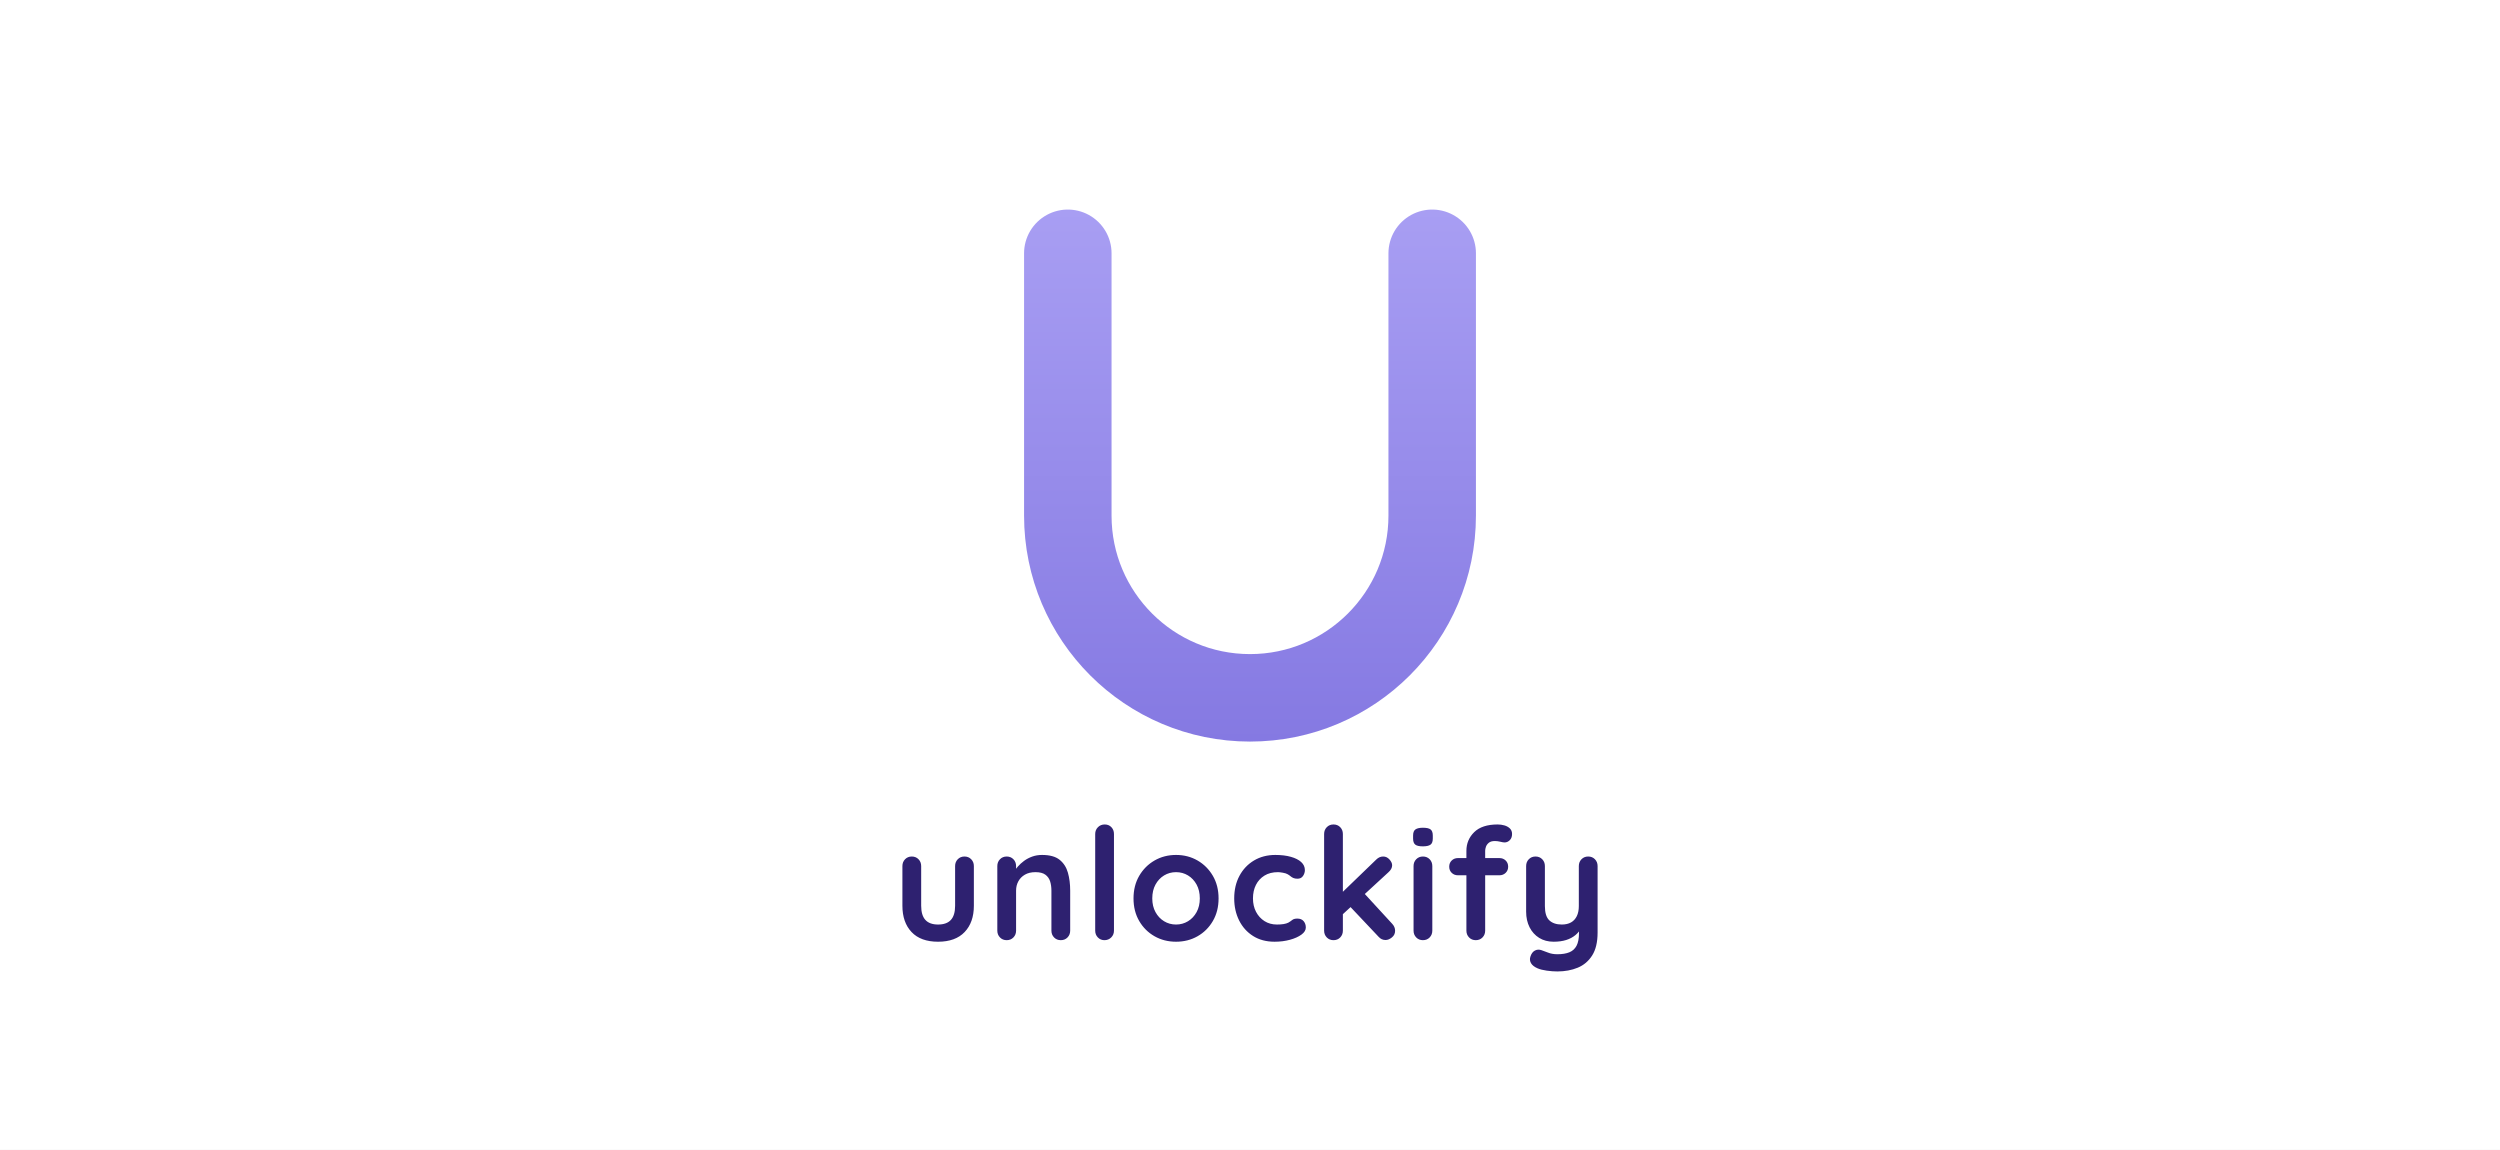
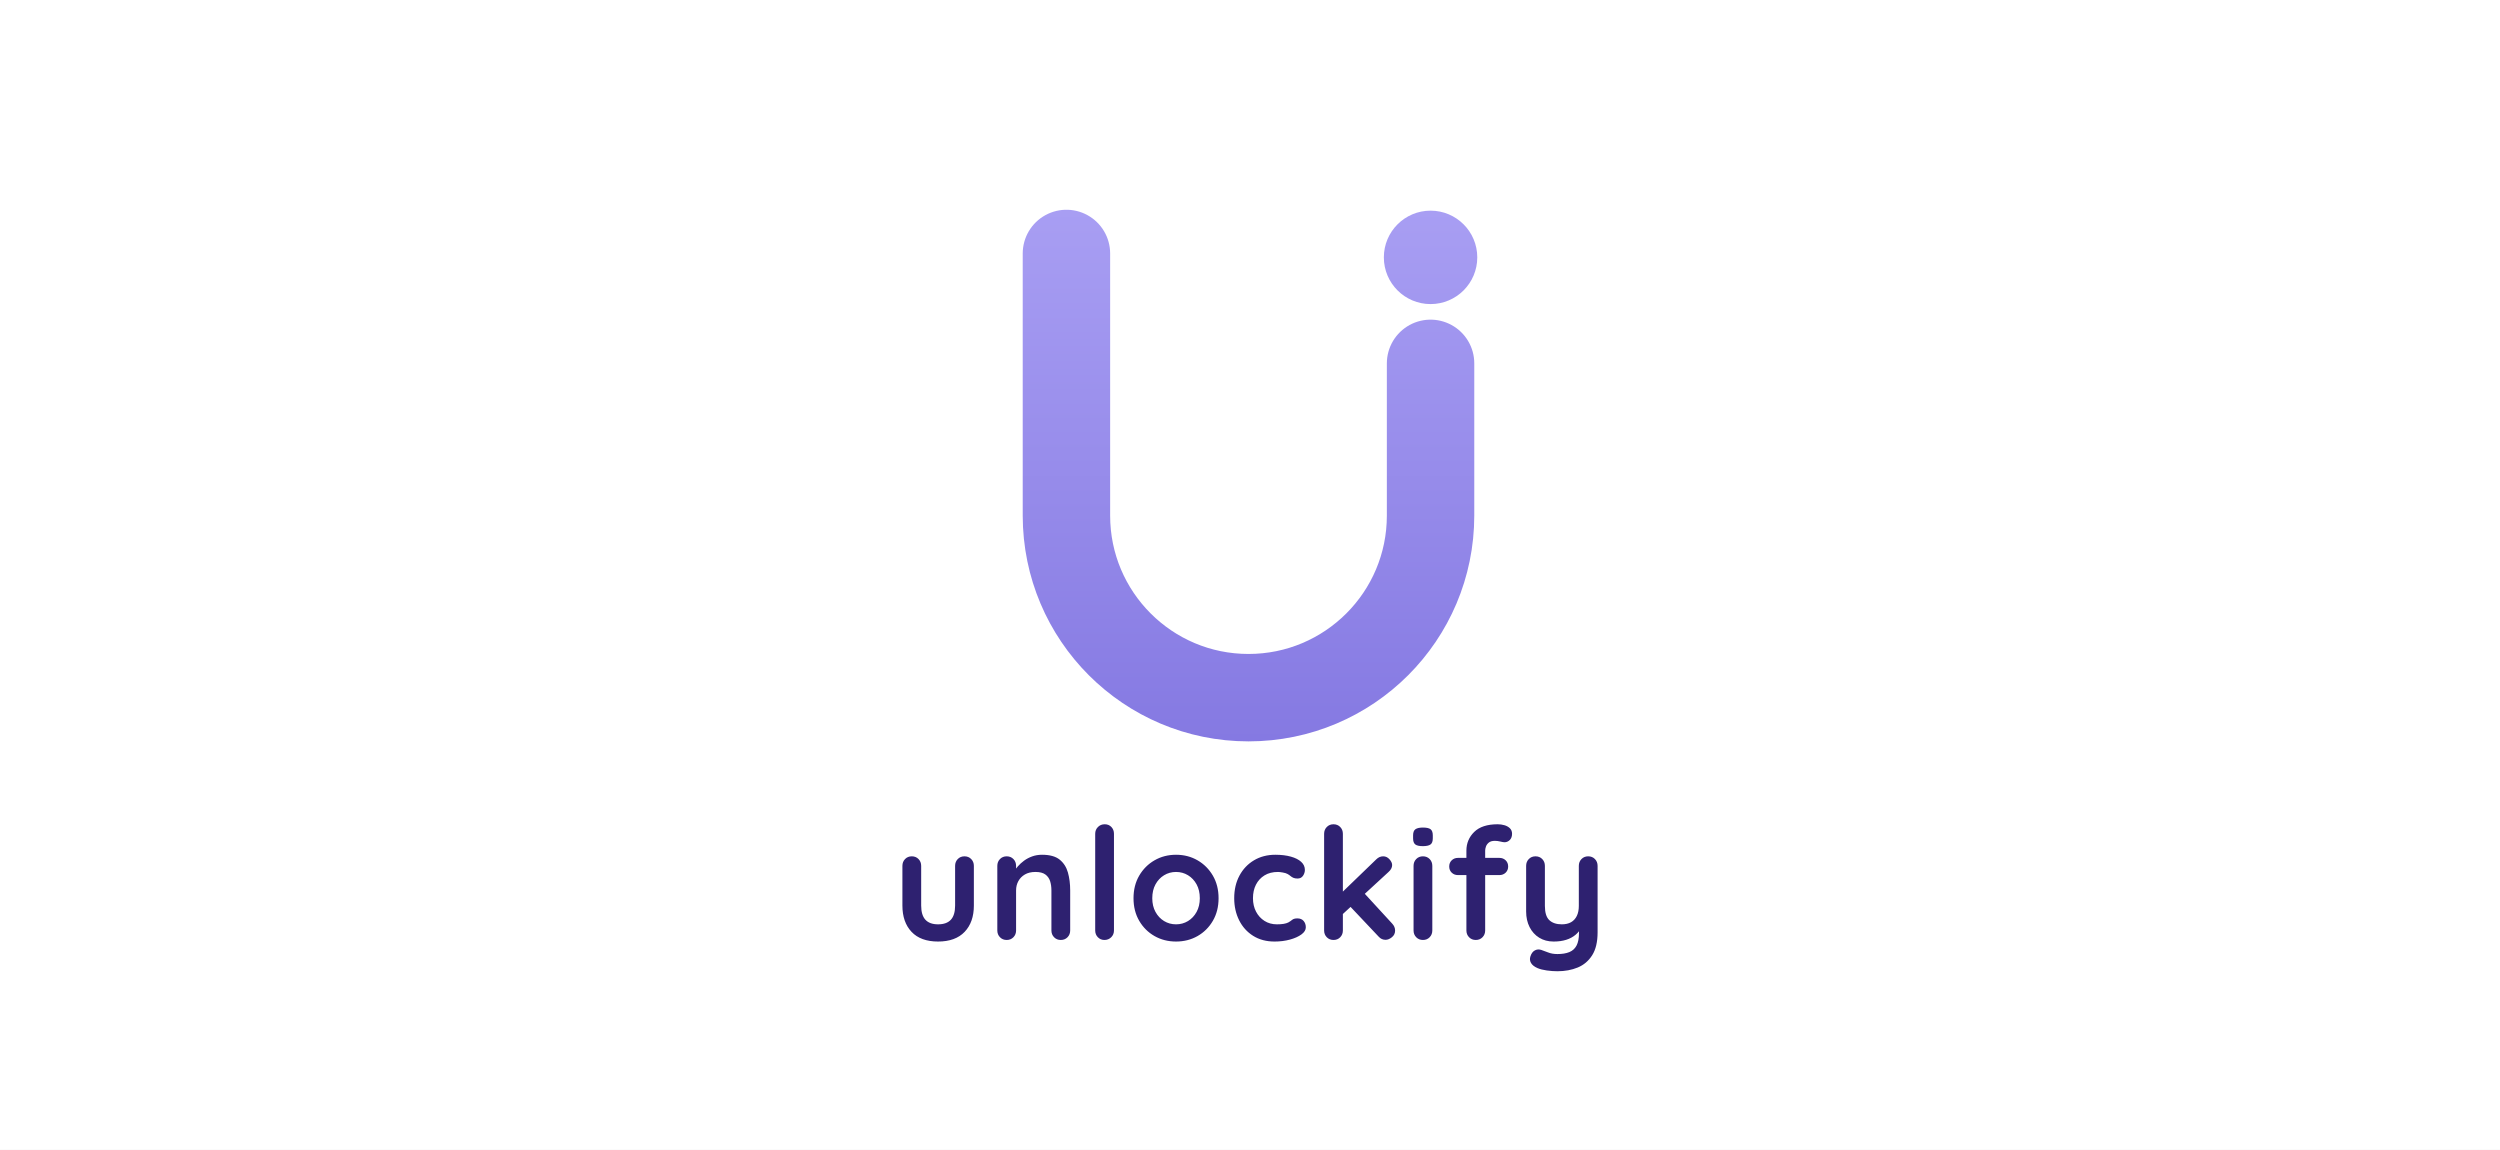
<svg xmlns="http://www.w3.org/2000/svg" viewBox="0 0 1870 860" width="187cm" height="86cm">
  <defs>
    <linearGradient id="bgBase" x1="0" y1="0" x2="1" y2="1">
      <stop offset="0" stop-color="#3D2D88" />
      <stop offset="0.45" stop-color="#26195C" />
      <stop offset="1" stop-color="#302172" />
    </linearGradient>
    <radialGradient id="glowTL" gradientUnits="userSpaceOnUse" cx="80" cy="40" r="900">
      <stop offset="0" stop-color="#7B5BE6" stop-opacity="0.62" />
      <stop offset="1" stop-color="#7B5BE6" stop-opacity="0" />
    </radialGradient>
    <radialGradient id="glowBR" gradientUnits="userSpaceOnUse" cx="1810.0" cy="900.0" r="760">
      <stop offset="0" stop-color="#6447C9" stop-opacity="0.6" />
      <stop offset="1" stop-color="#6447C9" stop-opacity="0" />
    </radialGradient>
-     <radialGradient id="glowLogo" gradientUnits="userSpaceOnUse" cx="935.0" cy="430.0" r="464.5">
+     <radialGradient id="glowLogo" gradientUnits="userSpaceOnUse" cx="935.0" cy="430.0" r="464.3">
      <stop offset="0" stop-color="#9D86F7" stop-opacity="0.22" />
      <stop offset="0.55" stop-color="#9D86F7" stop-opacity="0.07" />
      <stop offset="1" stop-color="#9D86F7" stop-opacity="0" />
    </radialGradient>
    <radialGradient id="vignette" gradientUnits="userSpaceOnUse" cx="935.0" cy="430.0" r="1159.4">
      <stop offset="0" stop-color="#140C34" stop-opacity="0.5" />
      <stop offset="0.6" stop-color="#140C34" stop-opacity="0.12" />
      <stop offset="1" stop-color="#140C34" stop-opacity="0" />
    </radialGradient>
-     <linearGradient id="logoGrad" gradientUnits="userSpaceOnUse" x1="0" y1="156.8" x2="0" y2="554.7">
+     <linearGradient id="logoGrad" gradientUnits="userSpaceOnUse" x1="0" y1="156.9" x2="0" y2="554.6">
      <stop offset="0" stop-color="#A89EF3" />
      <stop offset="1" stop-color="#8579E2" />
    </linearGradient>
  </defs>
  <rect width="1870" height="860" fill="#FFFFFF" />
  <g id="logo">
-     <path d="M 798.72 189.47 L 798.72 385.70              A 136.28 136.28 0 0 0 1071.28 385.70              L 1071.28 189.47" fill="none" stroke="url(#logoGrad)" stroke-width="65.44" stroke-linecap="round" />
+     <path d="M 797.69 189.59 L 797.69 385.67              A 136.18 136.18 0 0 0 1070.06 385.67              L 1070.06 271.79" fill="none" stroke="url(#logoGrad)" stroke-width="65.39" stroke-linecap="round" />
+     <circle cx="1070.06" cy="192.51" r="34.94" fill="url(#logoGrad)" />
  </g>
-   <path id="nome" d="M721.43 640.67Q724.47 640.67 726.46 642.72Q728.45 644.77 728.45 647.81V677.51Q728.45 689.91 721.55 697.16Q714.65 704.41 701.67 704.41Q688.68 704.41 681.84 697.16Q675.00 689.91 675.00 677.51V647.81Q675.00 644.77 676.99 642.72Q678.98 640.67 682.02 640.67Q685.06 640.67 687.05 642.72Q689.04 644.77 689.04 647.81V677.51Q689.04 684.65 692.19 688.10Q695.35 691.55 701.67 691.55Q708.10 691.55 711.26 688.10Q714.42 684.65 714.42 677.51V647.81Q714.42 644.77 716.40 642.72Q718.39 640.67 721.43 640.67Z M779.44 639.50Q788.10 639.50 792.60 643.13Q797.11 646.75 798.80 652.78Q800.50 658.80 800.50 666.17V696.11Q800.50 699.15 798.51 701.20Q796.52 703.25 793.48 703.25Q790.44 703.25 788.45 701.20Q786.46 699.15 786.46 696.11V666.17Q786.46 662.31 785.47 659.21Q784.47 656.11 781.90 654.24Q779.33 652.37 774.53 652.37Q769.85 652.37 766.64 654.24Q763.42 656.11 761.73 659.21Q760.03 662.31 760.03 666.17V696.11Q760.03 699.15 758.04 701.20Q756.05 703.25 753.01 703.25Q749.97 703.25 747.98 701.20Q745.99 699.15 745.99 696.11V647.81Q745.99 644.77 747.98 642.72Q749.97 640.67 753.01 640.67Q756.05 640.67 758.04 642.72Q760.03 644.77 760.03 647.81V652.84L758.27 652.49Q759.33 650.50 761.32 648.22Q763.30 645.94 765.99 643.95Q768.68 641.96 772.08 640.73Q775.47 639.50 779.44 639.50Z M833.25 696.11Q833.25 699.15 831.20 701.20Q829.15 703.25 826.11 703.25Q823.19 703.25 821.20 701.20Q819.21 699.15 819.21 696.11V623.83Q819.21 620.79 821.26 618.74Q823.30 616.70 826.35 616.70Q829.39 616.70 831.32 618.74Q833.25 620.79 833.25 623.83Z M911.49 672.02Q911.49 681.61 907.22 688.92Q902.95 696.23 895.76 700.32Q888.57 704.41 879.68 704.41Q870.79 704.41 863.60 700.32Q856.40 696.23 852.13 688.92Q847.87 681.61 847.87 672.02Q847.87 662.43 852.13 655.12Q856.40 647.81 863.60 643.65Q870.79 639.50 879.68 639.50Q888.57 639.50 895.76 643.65Q902.95 647.81 907.22 655.12Q911.49 662.43 911.49 672.02ZM897.46 672.02Q897.46 666.05 895.06 661.67Q892.66 657.28 888.63 654.82Q884.59 652.37 879.68 652.37Q874.77 652.37 870.73 654.82Q866.70 657.28 864.30 661.67Q861.90 666.05 861.90 672.02Q861.90 677.87 864.30 682.25Q866.70 686.64 870.73 689.09Q874.77 691.55 879.68 691.55Q884.59 691.55 888.63 689.09Q892.66 686.64 895.06 682.25Q897.46 677.87 897.46 672.02Z M953.95 639.50Q960.61 639.50 965.58 640.91Q970.56 642.31 973.30 644.82Q976.05 647.34 976.05 650.85Q976.05 653.19 974.65 655.23Q973.25 657.28 970.56 657.28Q968.68 657.28 967.46 656.75Q966.23 656.23 965.29 655.41Q964.36 654.59 963.07 653.89Q961.90 653.19 959.50 652.78Q957.11 652.37 955.94 652.37Q949.97 652.37 945.82 654.94Q941.67 657.51 939.44 661.90Q937.22 666.29 937.22 672.02Q937.22 677.63 939.50 682.02Q941.78 686.40 945.82 688.98Q949.85 691.55 955.12 691.55Q958.04 691.55 960.15 691.20Q962.25 690.85 963.65 690.15Q965.29 689.21 966.58 688.16Q967.87 687.10 970.44 687.10Q973.48 687.10 975.12 689.03Q976.75 690.96 976.75 693.77Q976.75 696.70 973.48 699.09Q970.20 701.49 964.88 702.95Q959.56 704.41 953.36 704.41Q944.12 704.41 937.34 700.15Q930.56 695.88 926.87 688.51Q923.19 681.14 923.19 672.02Q923.19 662.43 927.11 655.12Q931.02 647.81 937.98 643.65Q944.94 639.50 953.95 639.50Z M997.46 703.25Q994.42 703.25 992.43 701.20Q990.44 699.15 990.44 696.11V623.83Q990.44 620.79 992.43 618.74Q994.42 616.70 997.46 616.70Q1000.50 616.70 1002.49 618.74Q1004.47 620.79 1004.47 623.83V696.11Q1004.47 699.15 1002.49 701.20Q1000.50 703.25 997.46 703.25ZM1034.65 640.67Q1037.34 640.67 1039.33 642.89Q1041.32 645.12 1041.32 647.22Q1041.32 650.03 1038.51 652.49L1003.30 684.88L1002.72 668.74L1029.50 642.89Q1031.73 640.67 1034.65 640.67ZM1036.40 703.13Q1033.36 703.13 1031.26 700.79L1009.62 677.87L1020.26 668.04L1041.32 690.96Q1043.54 693.30 1043.54 696.23Q1043.54 699.27 1041.14 701.20Q1038.74 703.13 1036.40 703.13Z M1071.37 696.11Q1071.37 699.15 1069.39 701.20Q1067.40 703.25 1064.36 703.25Q1061.32 703.25 1059.33 701.20Q1057.34 699.15 1057.34 696.11V647.81Q1057.34 644.77 1059.33 642.72Q1061.32 640.67 1064.36 640.67Q1067.40 640.67 1069.39 642.72Q1071.37 644.77 1071.37 647.81ZM1064.24 633.07Q1060.26 633.07 1058.63 631.78Q1056.99 630.50 1056.99 627.22V625.00Q1056.99 621.61 1058.80 620.38Q1060.61 619.15 1064.36 619.15Q1068.45 619.15 1070.09 620.44Q1071.73 621.72 1071.73 625.00V627.22Q1071.73 630.61 1069.97 631.84Q1068.22 633.07 1064.24 633.07Z M1120.26 616.70Q1122.84 616.70 1125.29 617.40Q1127.75 618.10 1129.39 619.68Q1131.02 621.26 1131.02 623.83Q1131.02 626.75 1129.33 628.45Q1127.63 630.15 1125.41 630.15Q1124.36 630.15 1122.25 629.62Q1120.15 629.09 1118.16 629.09Q1115.23 629.09 1113.65 630.38Q1112.08 631.67 1111.49 633.36Q1110.91 635.06 1110.91 636.34V696.11Q1110.91 699.15 1108.92 701.20Q1106.93 703.25 1103.89 703.25Q1100.85 703.25 1098.86 701.20Q1096.87 699.15 1096.87 696.11V636.46Q1096.87 628.16 1102.72 622.43Q1108.57 616.70 1120.26 616.70ZM1121.55 641.84Q1124.36 641.84 1126.23 643.65Q1128.10 645.47 1128.10 648.27Q1128.10 651.08 1126.23 652.89Q1124.36 654.71 1121.55 654.71H1090.56Q1087.75 654.71 1085.88 652.89Q1084.01 651.08 1084.01 648.27Q1084.01 645.47 1085.88 643.65Q1087.75 641.84 1090.56 641.84Z M1187.98 640.67Q1191.02 640.67 1193.01 642.72Q1195.00 644.77 1195.00 647.81V697.51Q1195.00 708.27 1190.96 714.65Q1186.93 721.02 1180.15 723.83Q1173.36 726.64 1164.94 726.64Q1161.20 726.64 1156.99 726.05Q1152.78 725.47 1150.09 724.30Q1146.58 722.78 1145.23 720.50Q1143.89 718.22 1144.71 715.64Q1145.76 712.25 1148.10 711.02Q1150.44 709.80 1153.01 710.73Q1154.88 711.32 1157.92 712.54Q1160.96 713.77 1164.94 713.77Q1170.32 713.77 1173.89 712.31Q1177.46 710.85 1179.27 707.40Q1181.08 703.95 1181.08 697.98V690.15L1183.54 692.95Q1181.55 696.81 1178.57 699.33Q1175.58 701.84 1171.49 703.13Q1167.40 704.41 1162.13 704.41Q1155.94 704.41 1151.32 701.55Q1146.70 698.68 1144.12 693.60Q1141.55 688.51 1141.55 681.96V647.81Q1141.55 644.77 1143.54 642.72Q1145.53 640.67 1148.57 640.67Q1151.61 640.67 1153.60 642.72Q1155.58 644.77 1155.58 647.81V677.75Q1155.58 685.35 1158.92 688.45Q1162.25 691.55 1168.22 691.55Q1172.31 691.55 1175.12 689.97Q1177.92 688.39 1179.44 685.29Q1180.96 682.19 1180.96 677.75V647.81Q1180.96 644.77 1182.95 642.72Q1184.94 640.67 1187.98 640.67Z" fill="#2E2170" />
+   <path id="nome" d="M721.43 640.53Q724.47 640.53 726.46 642.57Q728.45 644.62 728.45 647.66V677.37Q728.45 689.77 721.55 697.02Q714.65 704.27 701.67 704.27Q688.68 704.27 681.84 697.02Q675.00 689.77 675.00 677.37V647.66Q675.00 644.62 676.99 642.57Q678.98 640.53 682.02 640.53Q685.06 640.53 687.05 642.57Q689.04 644.62 689.04 647.66V677.37Q689.04 684.50 692.19 687.95Q695.35 691.40 701.67 691.40Q708.10 691.40 711.26 687.95Q714.42 684.50 714.42 677.37V647.66Q714.42 644.62 716.40 642.57Q718.39 640.53 721.43 640.53Z M779.44 639.36Q788.10 639.36 792.60 642.98Q797.11 646.61 798.80 652.63Q800.50 658.66 800.50 666.02V695.97Q800.50 699.01 798.51 701.05Q796.52 703.10 793.48 703.10Q790.44 703.10 788.45 701.05Q786.46 699.01 786.46 695.97V666.02Q786.46 662.16 785.47 659.07Q784.47 655.97 781.90 654.09Q779.33 652.22 774.53 652.22Q769.85 652.22 766.64 654.09Q763.42 655.97 761.73 659.07Q760.03 662.16 760.03 666.02V695.97Q760.03 699.01 758.04 701.05Q756.05 703.10 753.01 703.10Q749.97 703.10 747.98 701.05Q745.99 699.01 745.99 695.97V647.66Q745.99 644.62 747.98 642.57Q749.97 640.53 753.01 640.53Q756.05 640.53 758.04 642.57Q760.03 644.62 760.03 647.66V652.69L758.27 652.34Q759.33 650.35 761.32 648.07Q763.30 645.79 765.99 643.80Q768.68 641.81 772.08 640.59Q775.47 639.36 779.44 639.36Z M833.25 695.97Q833.25 699.01 831.20 701.05Q829.15 703.10 826.11 703.10Q823.19 703.10 821.20 701.05Q819.21 699.01 819.21 695.97V623.69Q819.21 620.64 821.26 618.60Q823.30 616.55 826.35 616.55Q829.39 616.55 831.32 618.60Q833.25 620.64 833.25 623.69Z M911.49 671.87Q911.49 681.46 907.22 688.77Q902.95 696.08 895.76 700.18Q888.57 704.27 879.68 704.27Q870.79 704.27 863.60 700.18Q856.40 696.08 852.13 688.77Q847.87 681.46 847.87 671.87Q847.87 662.28 852.13 654.97Q856.40 647.66 863.60 643.51Q870.79 639.36 879.68 639.36Q888.57 639.36 895.76 643.51Q902.95 647.66 907.22 654.97Q911.49 662.28 911.49 671.87ZM897.46 671.87Q897.46 665.91 895.06 661.52Q892.66 657.14 888.63 654.68Q884.59 652.22 879.68 652.22Q874.77 652.22 870.73 654.68Q866.70 657.14 864.30 661.52Q861.90 665.91 861.90 671.87Q861.90 677.72 864.30 682.11Q866.70 686.49 870.73 688.95Q874.77 691.40 879.68 691.40Q884.59 691.40 888.63 688.95Q892.66 686.49 895.06 682.11Q897.46 677.72 897.46 671.87Z M953.95 639.36Q960.61 639.36 965.58 640.76Q970.56 642.16 973.30 644.68Q976.05 647.19 976.05 650.70Q976.05 653.04 974.65 655.09Q973.25 657.14 970.56 657.14Q968.68 657.14 967.46 656.61Q966.23 656.08 965.29 655.26Q964.36 654.45 963.07 653.74Q961.90 653.04 959.50 652.63Q957.11 652.22 955.94 652.22Q949.97 652.22 945.82 654.80Q941.67 657.37 939.44 661.76Q937.22 666.14 937.22 671.87Q937.22 677.49 939.50 681.87Q941.78 686.26 945.82 688.83Q949.85 691.40 955.12 691.40Q958.04 691.40 960.15 691.05Q962.25 690.70 963.65 690.00Q965.29 689.07 966.58 688.01Q967.87 686.96 970.44 686.96Q973.48 686.96 975.12 688.89Q976.75 690.82 976.75 693.63Q976.75 696.55 973.48 698.95Q970.20 701.35 964.88 702.81Q959.56 704.27 953.36 704.27Q944.12 704.27 937.34 700.00Q930.56 695.73 926.87 688.36Q923.19 681.00 923.19 671.87Q923.19 662.28 927.11 654.97Q931.02 647.66 937.98 643.51Q944.94 639.36 953.95 639.36Z M997.46 703.10Q994.42 703.10 992.43 701.05Q990.44 699.01 990.44 695.97V623.69Q990.44 620.64 992.43 618.60Q994.42 616.55 997.46 616.55Q1000.50 616.55 1002.49 618.60Q1004.47 620.64 1004.47 623.69V695.97Q1004.47 699.01 1002.49 701.05Q1000.50 703.10 997.46 703.10ZM1034.65 640.53Q1037.34 640.53 1039.33 642.75Q1041.32 644.97 1041.32 647.08Q1041.32 649.88 1038.51 652.34L1003.30 684.74L1002.72 668.60L1029.50 642.75Q1031.73 640.53 1034.65 640.53ZM1036.40 702.98Q1033.36 702.98 1031.26 700.64L1009.62 677.72L1020.26 667.90L1041.32 690.82Q1043.54 693.16 1043.54 696.08Q1043.54 699.12 1041.14 701.05Q1038.74 702.98 1036.40 702.98Z M1071.37 695.97Q1071.37 699.01 1069.39 701.05Q1067.40 703.10 1064.36 703.10Q1061.32 703.10 1059.33 701.05Q1057.34 699.01 1057.34 695.97V647.66Q1057.34 644.62 1059.33 642.57Q1061.32 640.53 1064.36 640.53Q1067.40 640.53 1069.39 642.57Q1071.37 644.62 1071.37 647.66ZM1064.24 632.92Q1060.26 632.92 1058.63 631.64Q1056.99 630.35 1056.99 627.08V624.85Q1056.99 621.46 1058.80 620.23Q1060.61 619.01 1064.36 619.01Q1068.45 619.01 1070.09 620.29Q1071.73 621.58 1071.73 624.85V627.08Q1071.73 630.47 1069.97 631.70Q1068.22 632.92 1064.24 632.92Z M1120.26 616.55Q1122.84 616.55 1125.29 617.25Q1127.75 617.95 1129.39 619.53Q1131.02 621.11 1131.02 623.69Q1131.02 626.61 1129.33 628.31Q1127.63 630.00 1125.41 630.00Q1124.36 630.00 1122.25 629.47Q1120.15 628.95 1118.16 628.95Q1115.23 628.95 1113.65 630.23Q1112.08 631.52 1111.49 633.22Q1110.91 634.91 1110.91 636.20V695.97Q1110.91 699.01 1108.92 701.05Q1106.93 703.10 1103.89 703.10Q1100.85 703.10 1098.86 701.05Q1096.87 699.01 1096.87 695.97V636.32Q1096.87 628.01 1102.72 622.28Q1108.57 616.55 1120.26 616.55ZM1121.55 641.70Q1124.36 641.70 1126.23 643.51Q1128.10 645.32 1128.10 648.13Q1128.10 650.94 1126.23 652.75Q1124.36 654.56 1121.55 654.56H1090.56Q1087.75 654.56 1085.88 652.75Q1084.01 650.94 1084.01 648.13Q1084.01 645.32 1085.88 643.51Q1087.75 641.70 1090.56 641.70Z M1187.98 640.53Q1191.02 640.53 1193.01 642.57Q1195.00 644.62 1195.00 647.66V697.37Q1195.00 708.13 1190.96 714.50Q1186.93 720.88 1180.15 723.69Q1173.36 726.49 1164.94 726.49Q1161.20 726.49 1156.99 725.91Q1152.78 725.32 1150.09 724.15Q1146.58 722.63 1145.23 720.35Q1143.89 718.07 1144.71 715.50Q1145.76 712.11 1148.10 710.88Q1150.44 709.65 1153.01 710.59Q1154.88 711.17 1157.92 712.40Q1160.96 713.63 1164.94 713.63Q1170.32 713.63 1173.89 712.16Q1177.46 710.70 1179.27 707.25Q1181.08 703.80 1181.08 697.84V690.00L1183.54 692.81Q1181.55 696.67 1178.57 699.18Q1175.58 701.70 1171.49 702.98Q1167.40 704.27 1162.13 704.27Q1155.94 704.27 1151.32 701.40Q1146.70 698.54 1144.12 693.45Q1141.55 688.36 1141.55 681.81V647.66Q1141.55 644.62 1143.54 642.57Q1145.53 640.53 1148.57 640.53Q1151.61 640.53 1153.60 642.57Q1155.58 644.62 1155.58 647.66V677.60Q1155.58 685.21 1158.92 688.31Q1162.25 691.40 1168.22 691.40Q1172.31 691.40 1175.12 689.83Q1177.92 688.25 1179.44 685.15Q1180.96 682.05 1180.96 677.60V647.66Q1180.96 644.62 1182.95 642.57Q1184.94 640.53 1187.98 640.53Z" fill="#2E2170" />
</svg>
